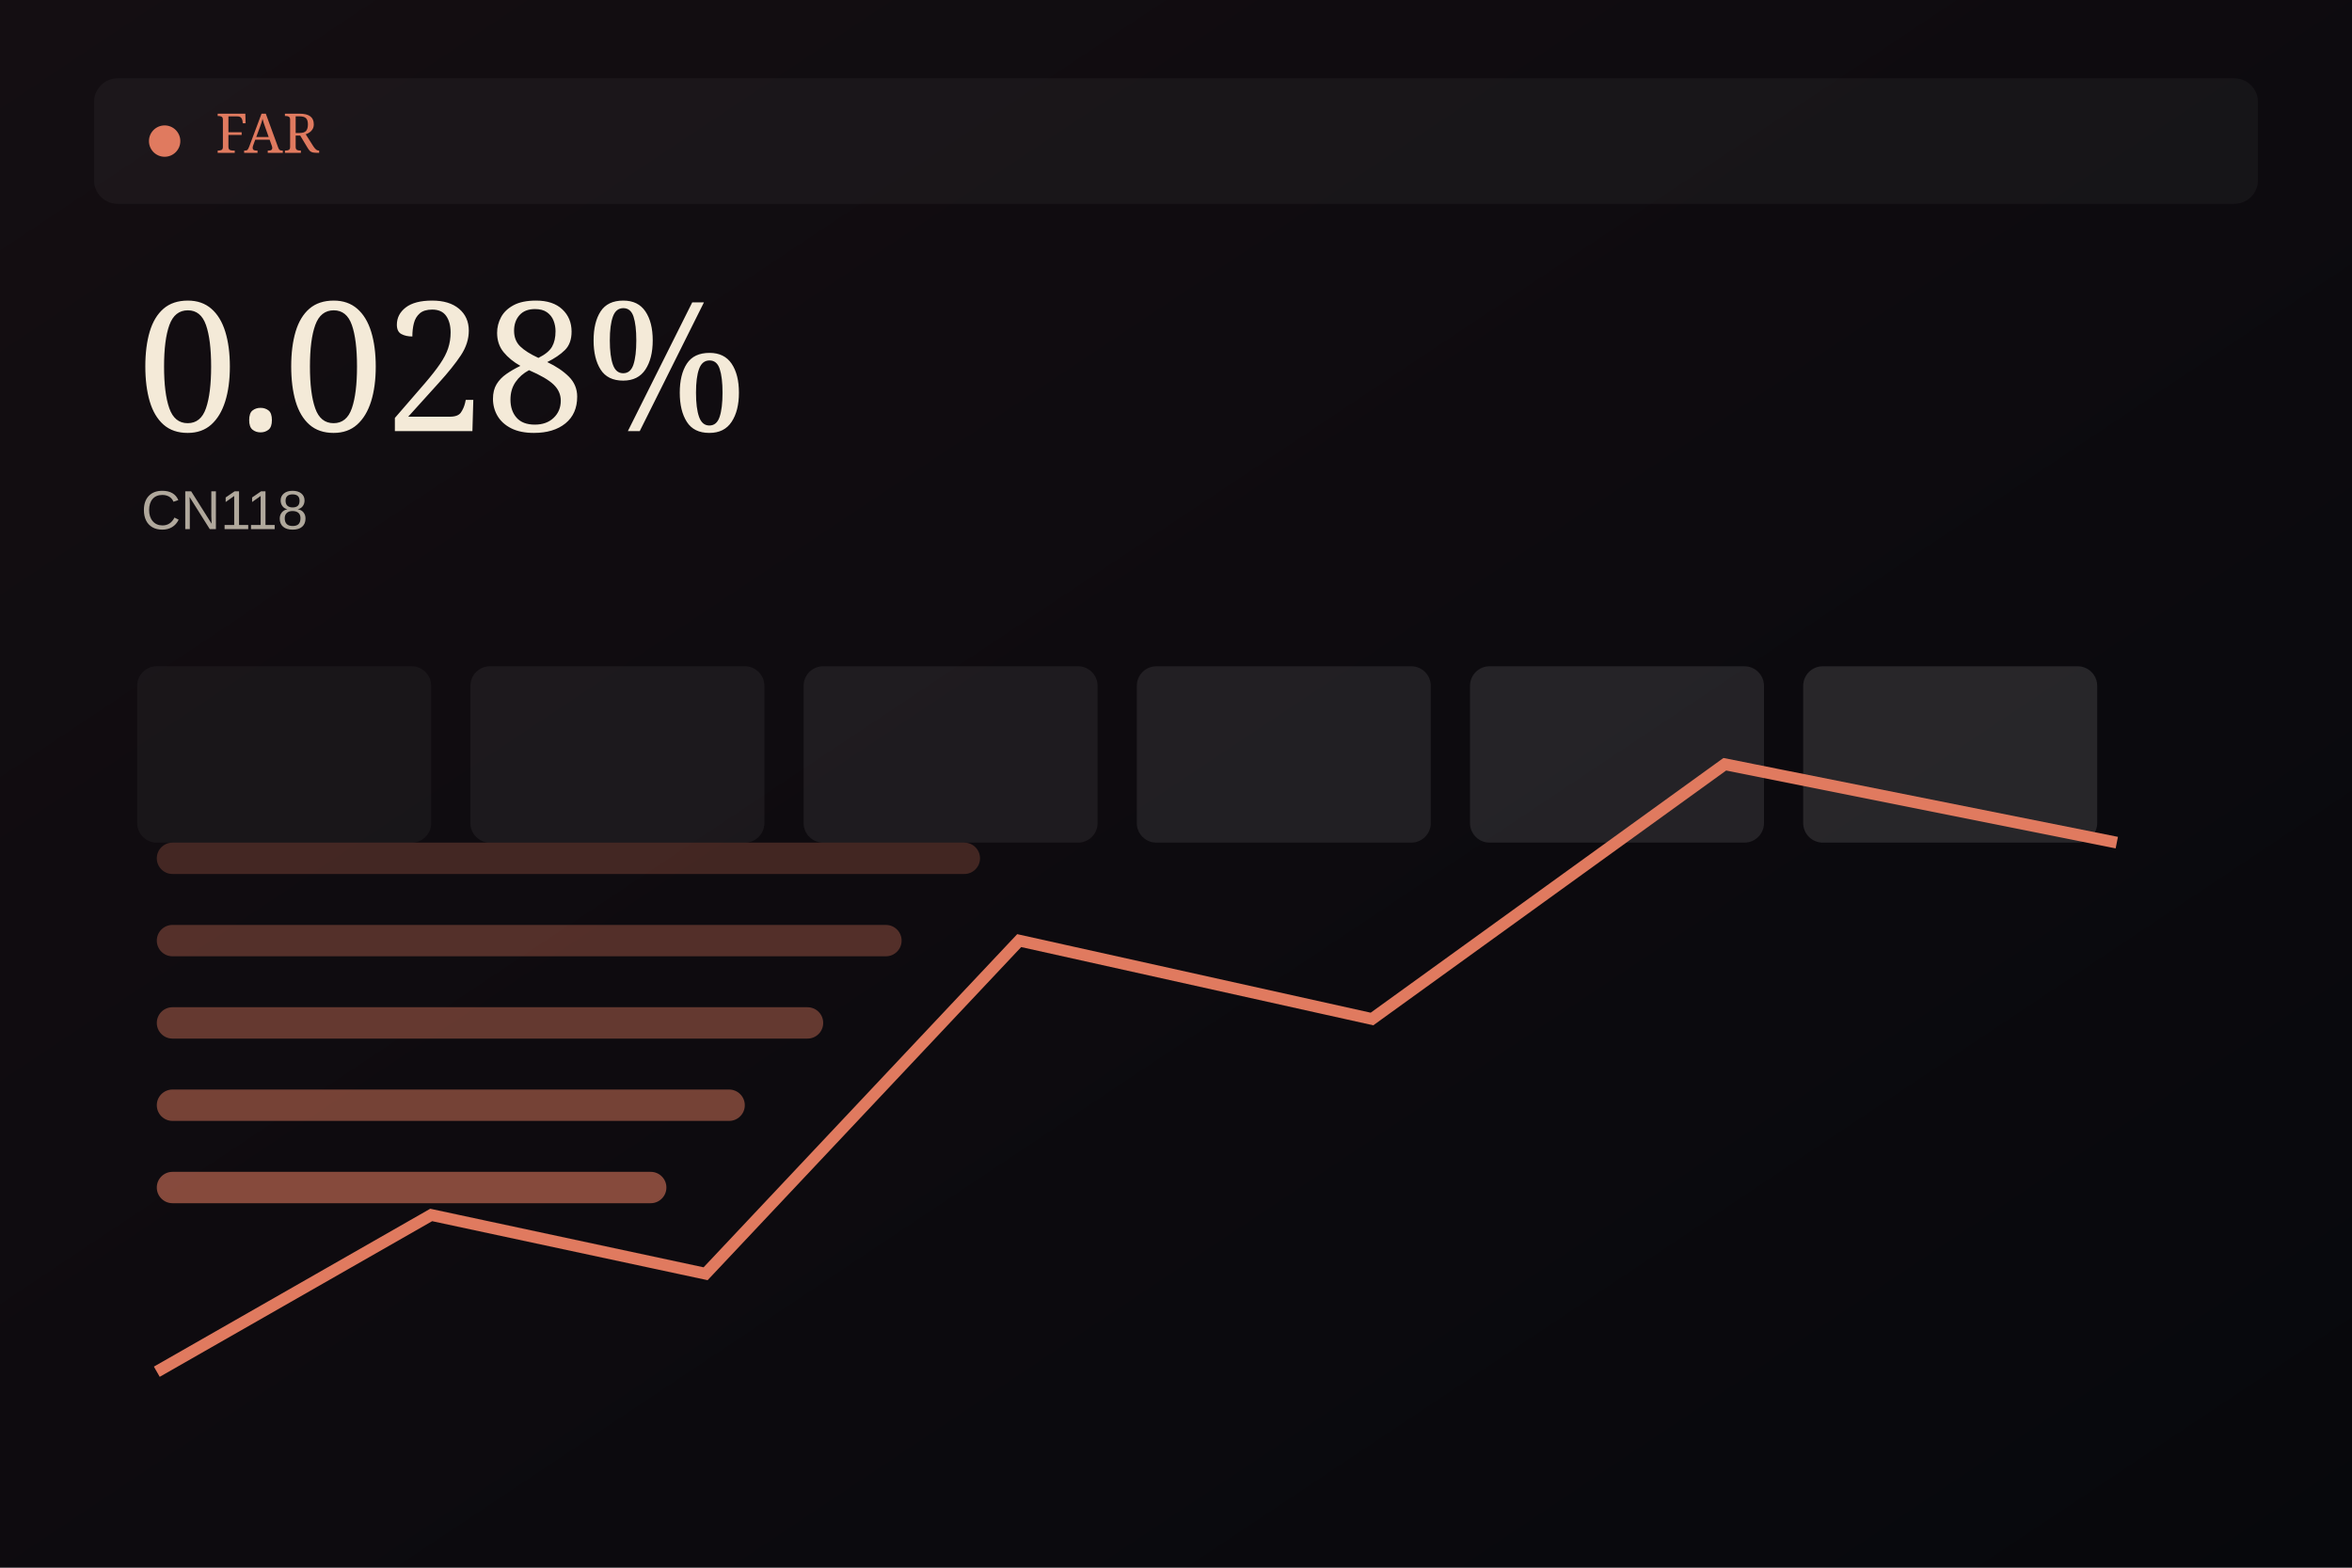
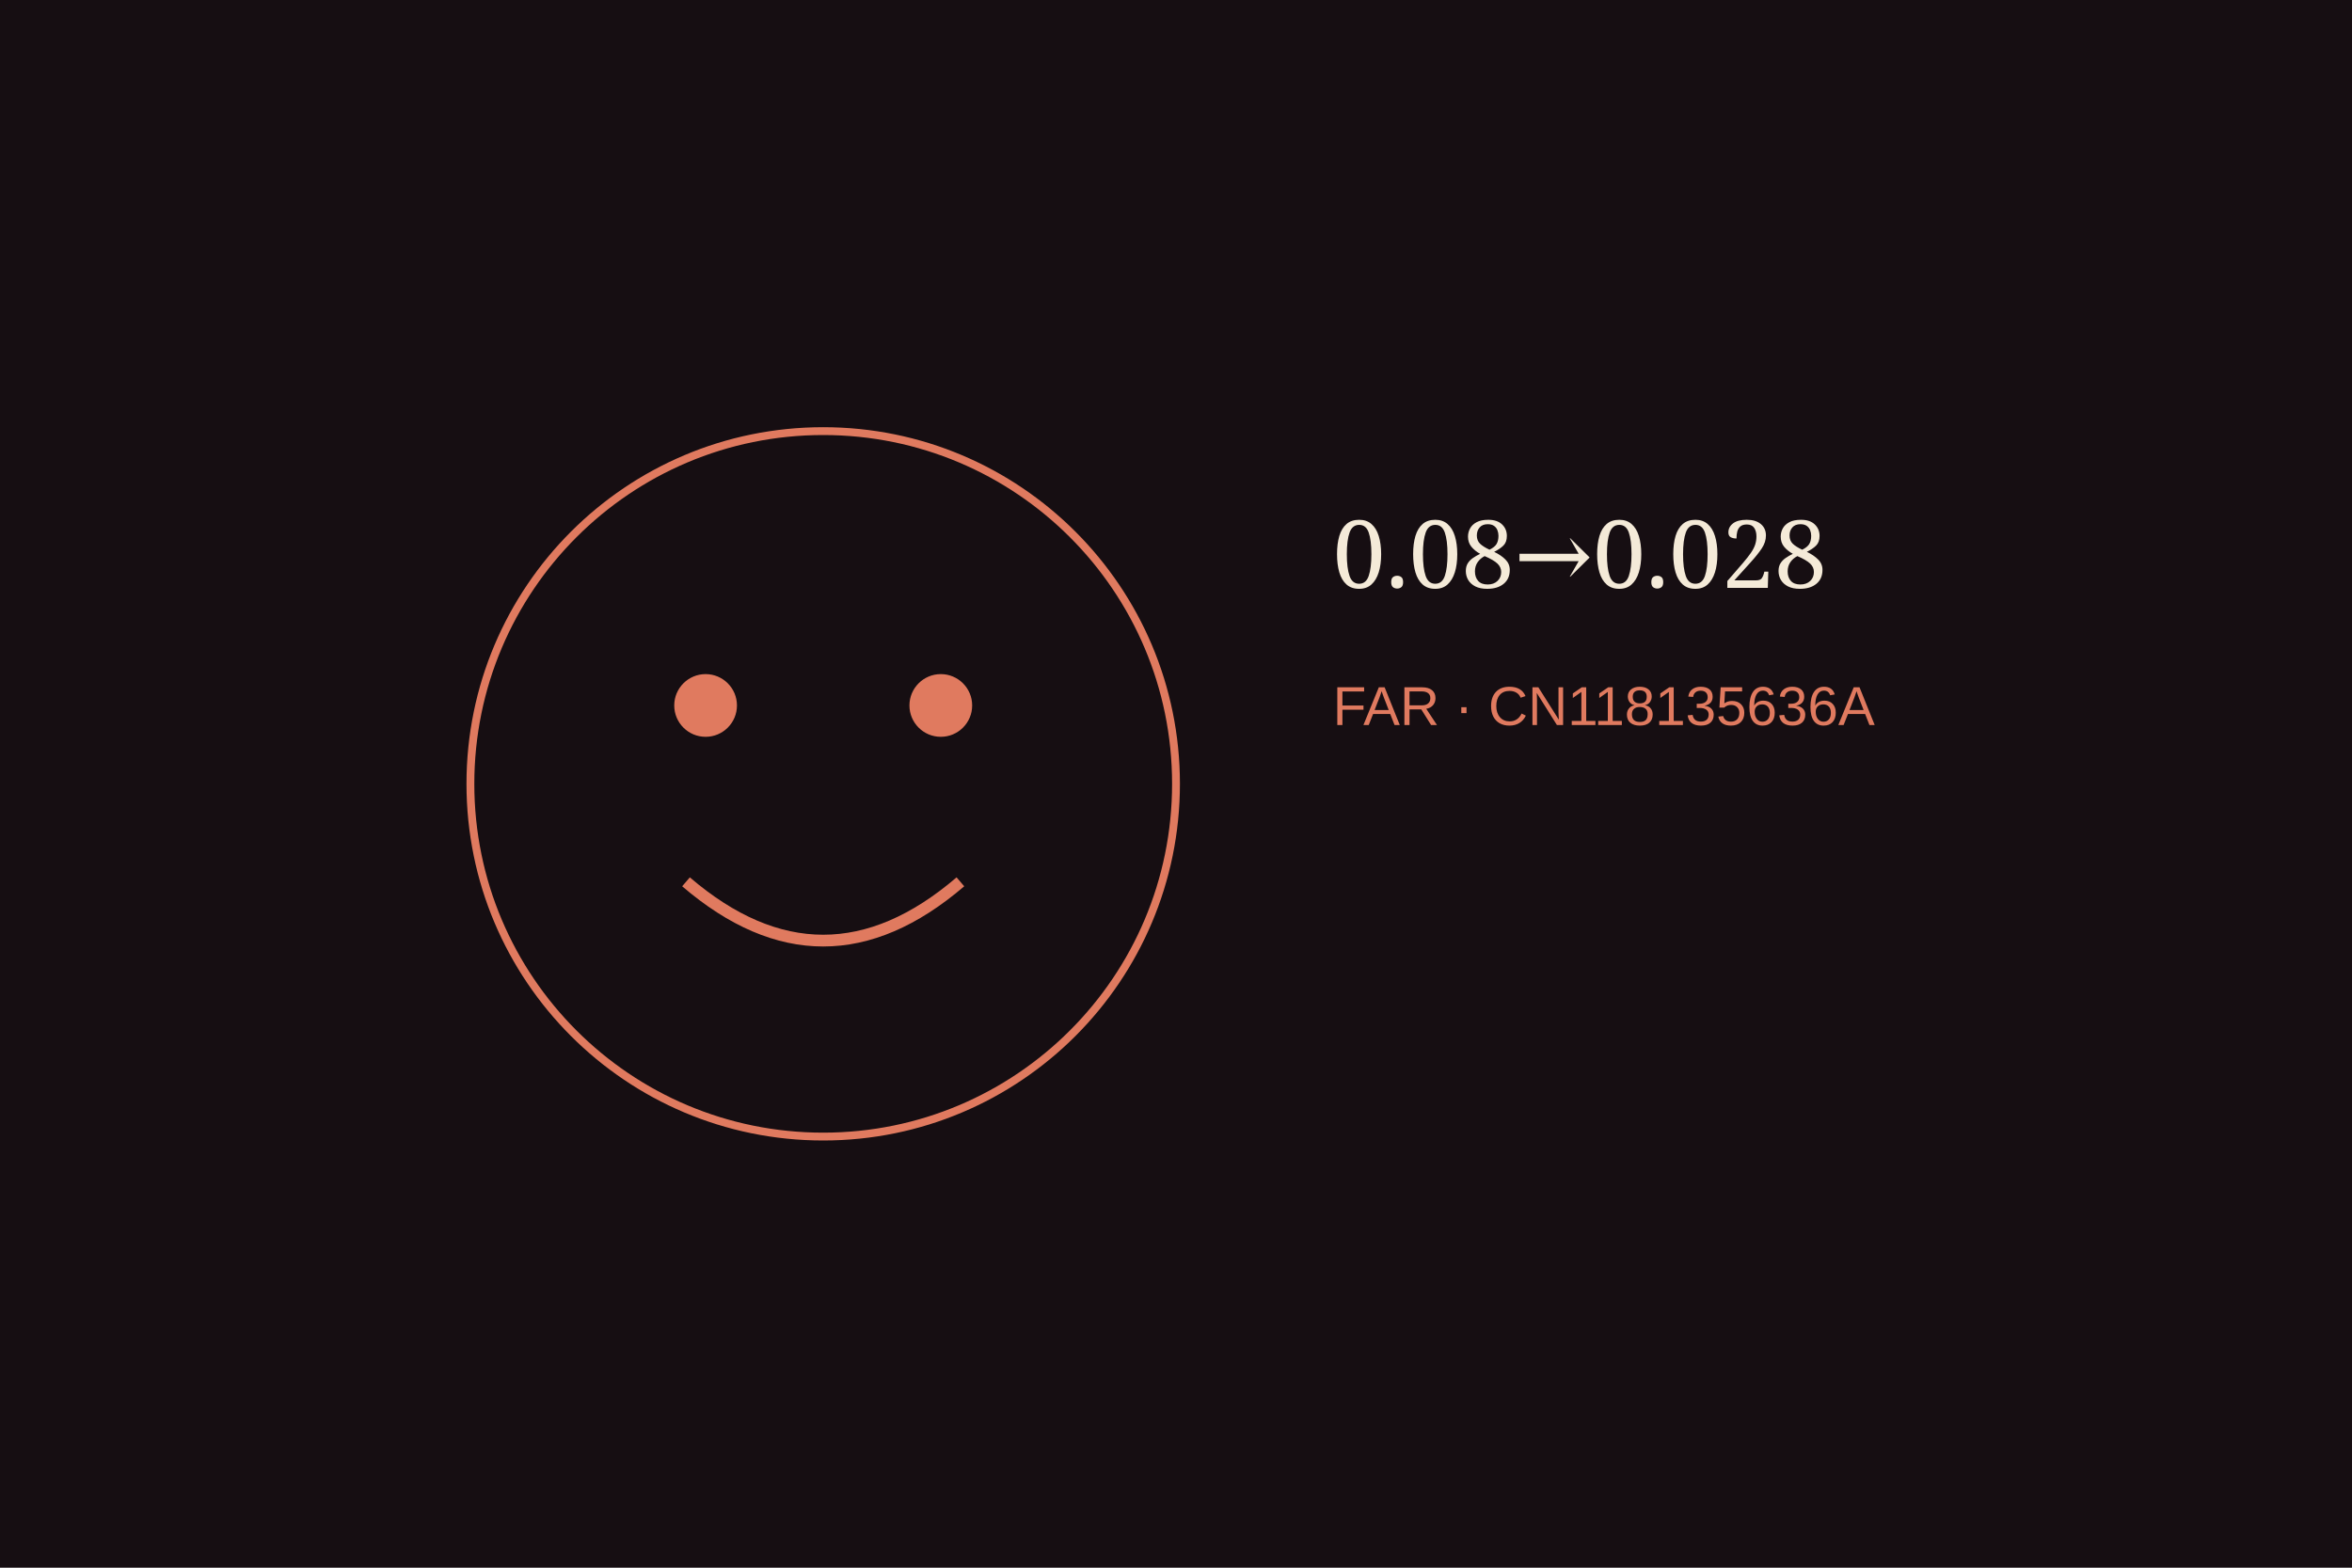
<svg xmlns="http://www.w3.org/2000/svg" viewBox="0 0 1200 800">
-   <defs>
-     <linearGradient id="g" x1="0" y1="0" x2="1" y2="1">
-       <stop offset="0" stop-color="#140e12" />
-       <stop offset="1" stop-color="#07080c" />
-     </linearGradient>
-   </defs>
-   <rect width="1200" height="800" fill="url(#g)" />
-   <rect x="48" y="40" width="1104" height="64" rx="12" fill="#ffffff" fill-opacity="0.04" />
-   <circle cx="84" cy="72" r="8" fill="#e07a5f" />
-   <text x="110" y="78" fill="#e07a5f" font-family="Georgia,serif" font-size="28">FAR</text>
-   <text x="70" y="220" fill="#f4ead8" font-family="Georgia,serif" font-size="92">0.028%</text>
-   <text x="72" y="270" fill="#f4ead8" fill-opacity="0.7" font-family="Arial,sans-serif" font-size="28">CN118</text>
-   <rect x="70" y="340" width="150" height="90" rx="10" fill="#ffffff" fill-opacity="0.04" />
-   <rect x="240" y="340" width="150" height="90" rx="10" fill="#ffffff" fill-opacity="0.055" />
-   <rect x="410" y="340" width="150" height="90" rx="10" fill="#ffffff" fill-opacity="0.07" />
-   <rect x="580" y="340" width="150" height="90" rx="10" fill="#ffffff" fill-opacity="0.085" />
-   <rect x="750" y="340" width="150" height="90" rx="10" fill="#ffffff" fill-opacity="0.1" />
-   <rect x="920" y="340" width="150" height="90" rx="10" fill="#ffffff" fill-opacity="0.115" />
-   <polyline points="80,700 220,620 360,650 520,480 700,520 880,390 1080,430" fill="none" stroke="#e07a5f" stroke-width="6" />
-   <rect x="80" y="430" width="420" height="16" rx="8" fill="#e07a5f" fill-opacity="0.25" />
-   <rect x="80" y="472" width="380" height="16" rx="8" fill="#e07a5f" fill-opacity="0.33" />
-   <rect x="80" y="514" width="340" height="16" rx="8" fill="#e07a5f" fill-opacity="0.41" />
-   <rect x="80" y="556" width="300" height="16" rx="8" fill="#e07a5f" fill-opacity="0.49" />
-   <rect x="80" y="598" width="260" height="16" rx="8" fill="#e07a5f" fill-opacity="0.57" />
+   <rect width="1200" height="800" fill="#160e12" />
+   <circle cx="420" cy="400" r="180" fill="none" stroke="#e07a5f" stroke-width="4" />
+   <circle cx="360" cy="360" r="16" fill="#e07a5f" />
+   <circle cx="480" cy="360" r="16" fill="#e07a5f" />
+   <path d="M350 450 Q420 510 490 450" fill="none" stroke="#e07a5f" stroke-width="6" />
+   <text x="680" y="300" fill="#f4ead8" font-family="Georgia" font-size="48">0.08→0.028</text>
+   <text x="680" y="370" fill="#e07a5f" font-family="Arial" font-size="28">FAR · CN118135636A</text>
</svg>
